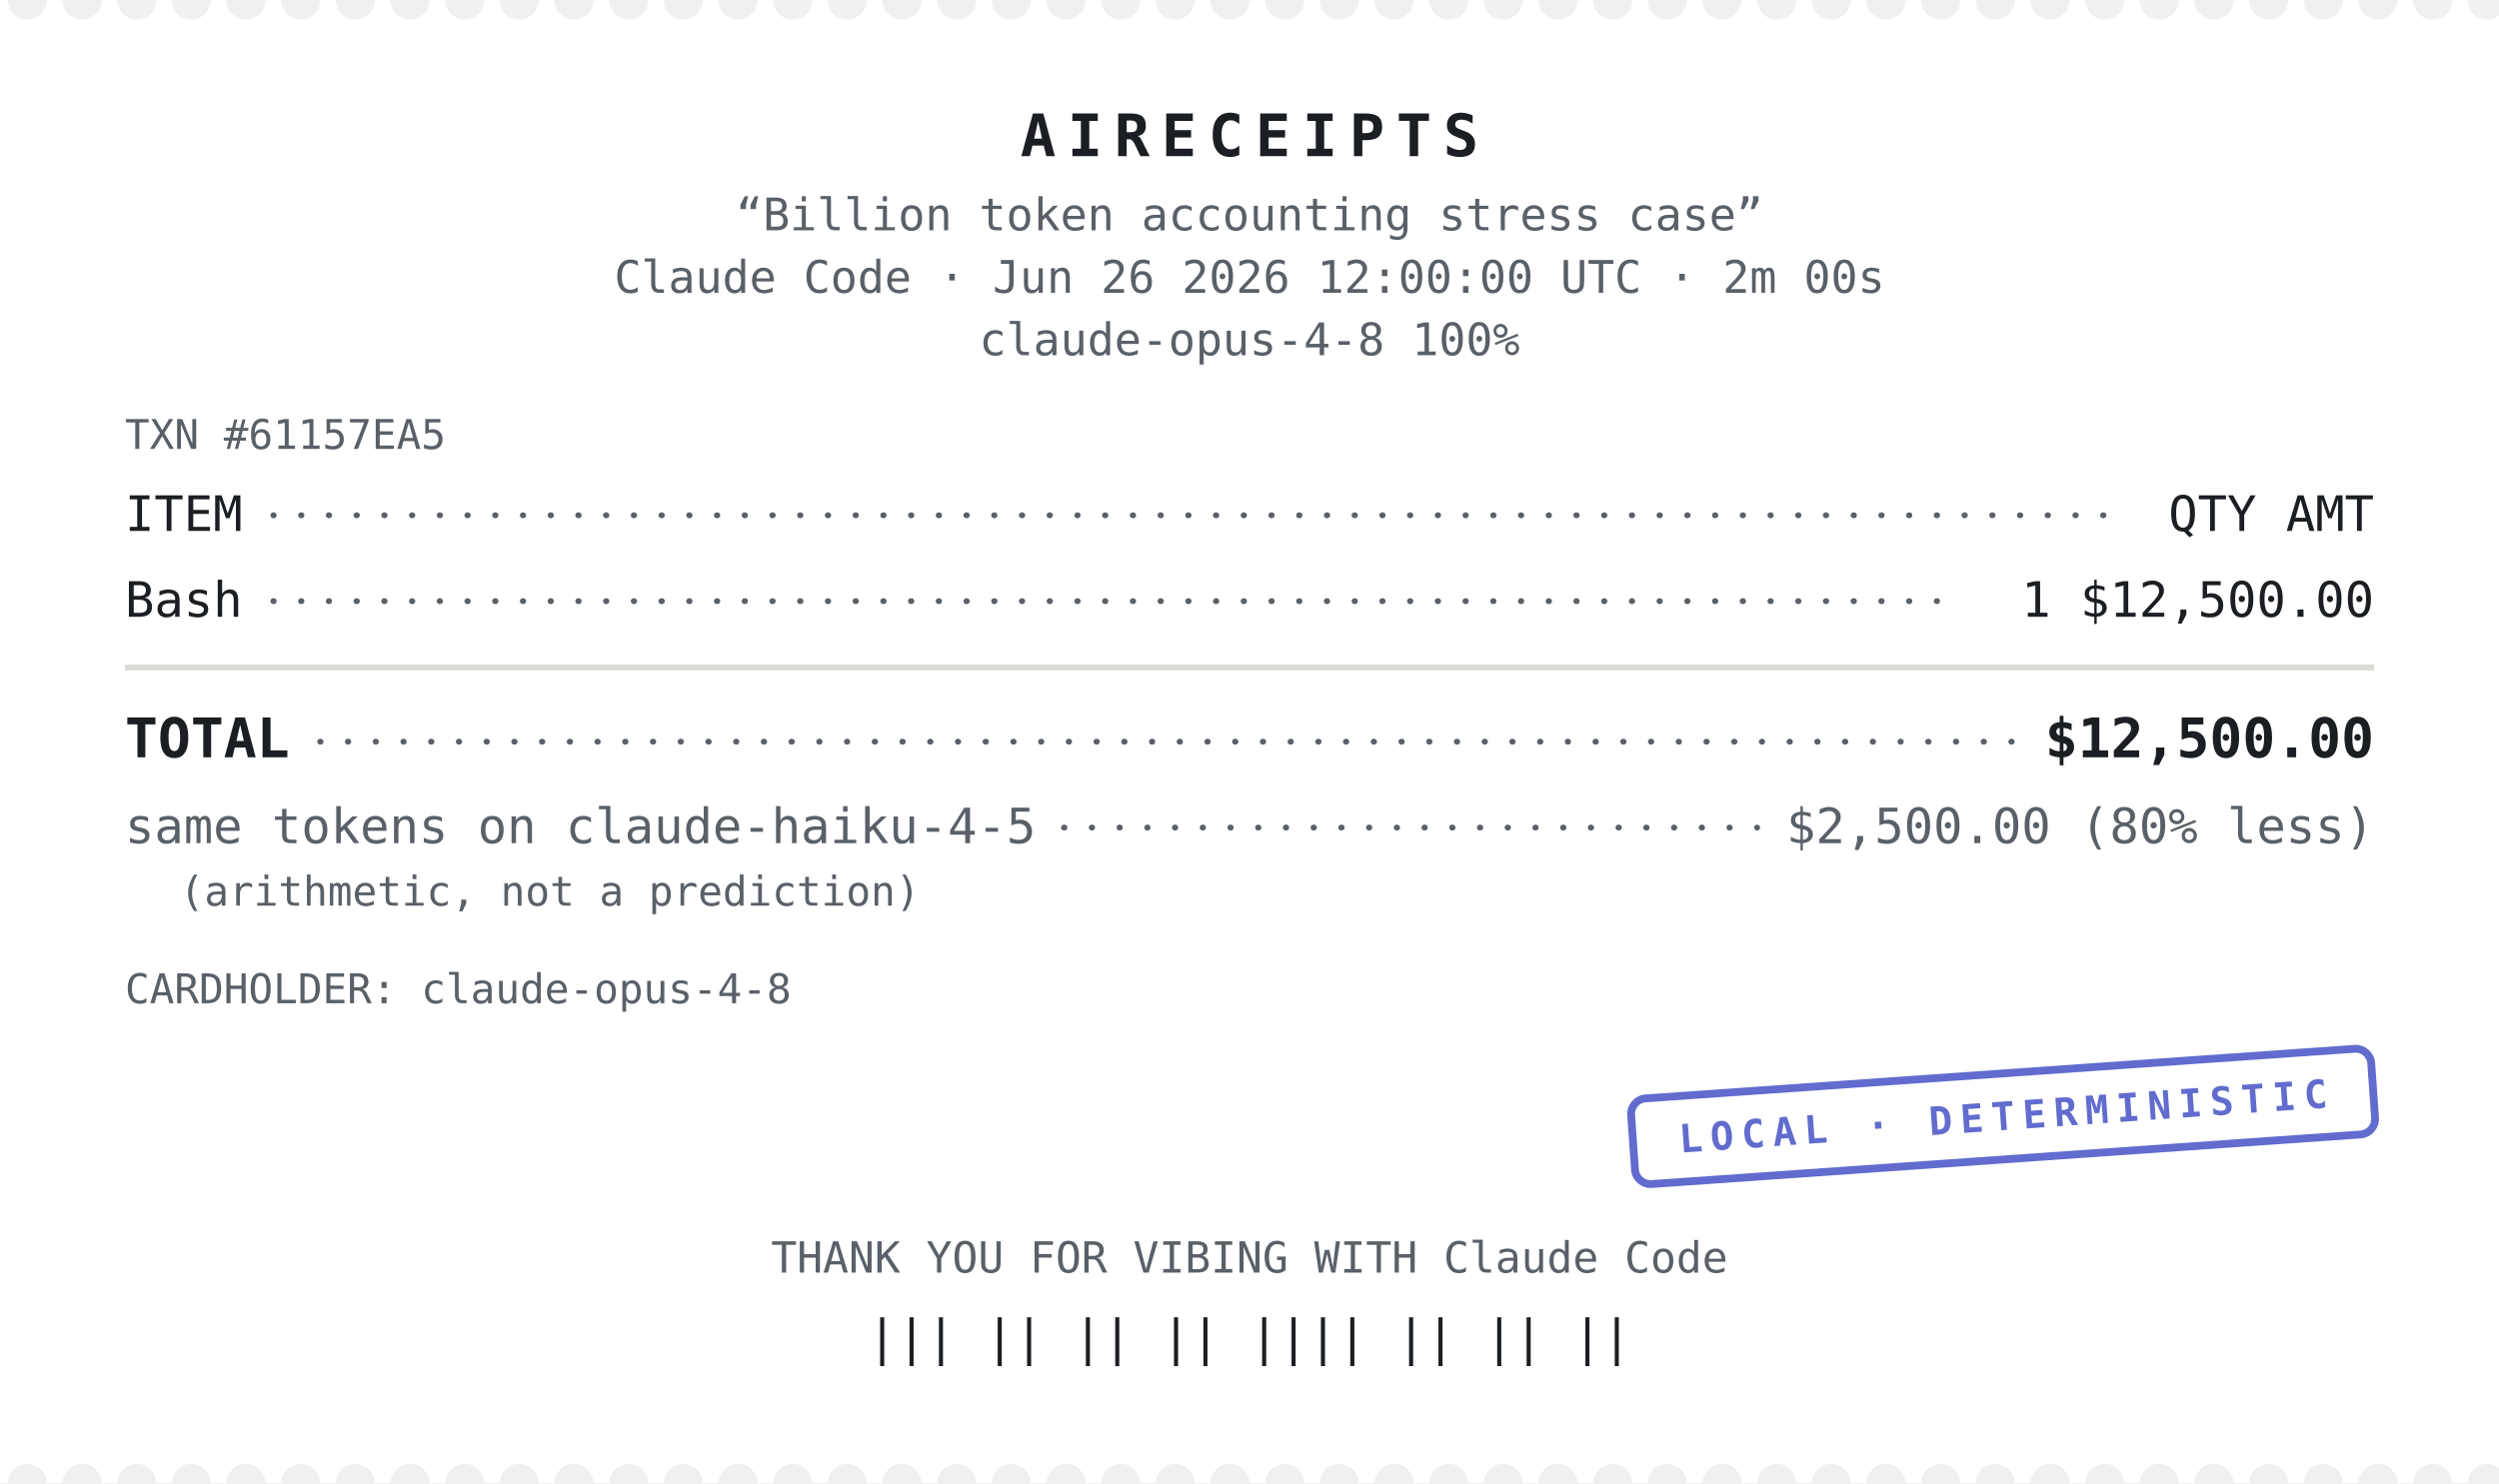
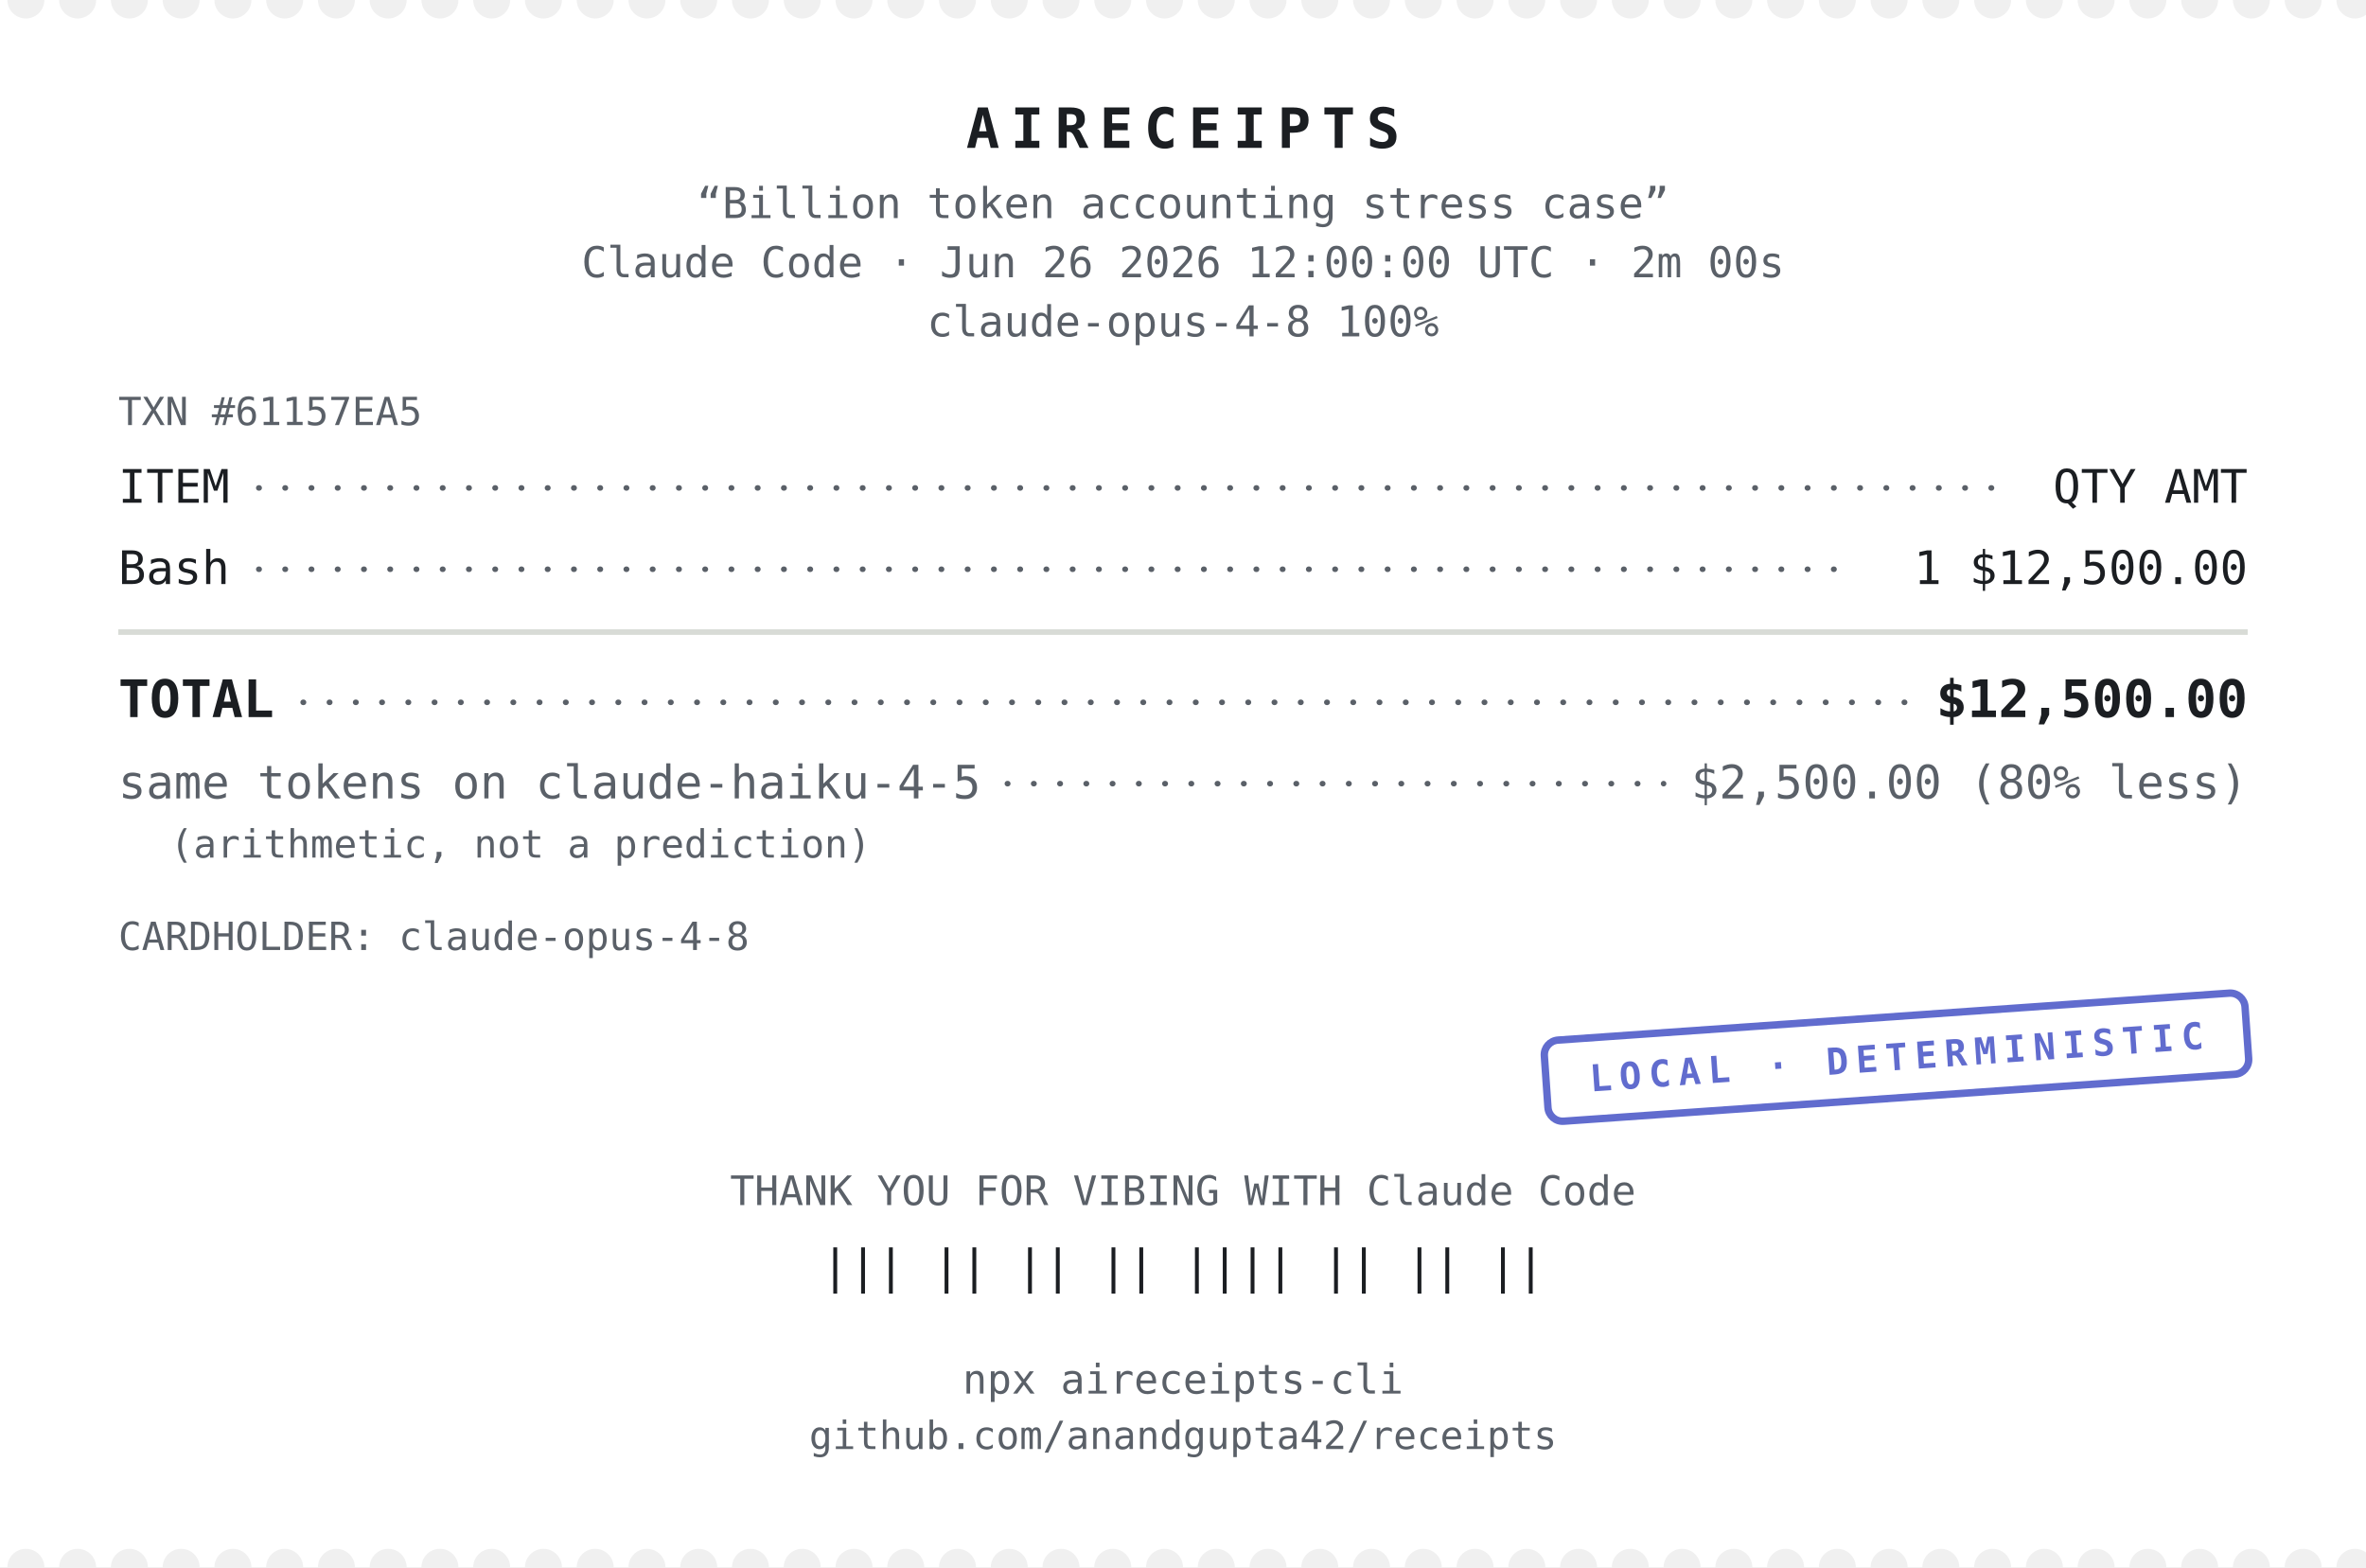
- <svg xmlns="http://www.w3.org/2000/svg" width="640" height="380" viewBox="0 0 640 380" font-family="&quot;SF Mono&quot;,&quot;Cascadia Code&quot;,&quot;JetBrains Mono&quot;,Menlo,Consolas,monospace" role="img" aria-label="aireceipts cost receipt">
+ <svg xmlns="http://www.w3.org/2000/svg" width="640" height="424" viewBox="0 0 640 424" font-family="&quot;SF Mono&quot;,&quot;Cascadia Code&quot;,&quot;JetBrains Mono&quot;,Menlo,Consolas,monospace" role="img" aria-label="aireceipts cost receipt">
  <g transform="translate(0 0)">
    <defs>
-       <mask id="perf-0" maskUnits="userSpaceOnUse" x="-5" y="-5" width="650" height="390">
-         <rect x="0" y="0" width="640" height="380" fill="#FFFFFF" />
+       <mask id="perf-0" maskUnits="userSpaceOnUse" x="-5" y="-5" width="650" height="434">
+         <rect x="0" y="0" width="640" height="424" fill="#FFFFFF" />
        <g class="perf-top">
          <circle cx="7" cy="0" r="5" fill="#000000" />
          <circle cx="21" cy="0" r="5" fill="#000000" />
          <circle cx="35" cy="0" r="5" fill="#000000" />
          <circle cx="49" cy="0" r="5" fill="#000000" />
          <circle cx="63" cy="0" r="5" fill="#000000" />
          <circle cx="77" cy="0" r="5" fill="#000000" />
          <circle cx="91" cy="0" r="5" fill="#000000" />
          <circle cx="105" cy="0" r="5" fill="#000000" />
          <circle cx="119" cy="0" r="5" fill="#000000" />
          <circle cx="133" cy="0" r="5" fill="#000000" />
          <circle cx="147" cy="0" r="5" fill="#000000" />
          <circle cx="161" cy="0" r="5" fill="#000000" />
          <circle cx="175" cy="0" r="5" fill="#000000" />
          <circle cx="189" cy="0" r="5" fill="#000000" />
          <circle cx="203" cy="0" r="5" fill="#000000" />
          <circle cx="217" cy="0" r="5" fill="#000000" />
          <circle cx="231" cy="0" r="5" fill="#000000" />
          <circle cx="245" cy="0" r="5" fill="#000000" />
          <circle cx="259" cy="0" r="5" fill="#000000" />
          <circle cx="273" cy="0" r="5" fill="#000000" />
          <circle cx="287" cy="0" r="5" fill="#000000" />
          <circle cx="301" cy="0" r="5" fill="#000000" />
          <circle cx="315" cy="0" r="5" fill="#000000" />
          <circle cx="329" cy="0" r="5" fill="#000000" />
          <circle cx="343" cy="0" r="5" fill="#000000" />
          <circle cx="357" cy="0" r="5" fill="#000000" />
          <circle cx="371" cy="0" r="5" fill="#000000" />
          <circle cx="385" cy="0" r="5" fill="#000000" />
          <circle cx="399" cy="0" r="5" fill="#000000" />
          <circle cx="413" cy="0" r="5" fill="#000000" />
          <circle cx="427" cy="0" r="5" fill="#000000" />
          <circle cx="441" cy="0" r="5" fill="#000000" />
          <circle cx="455" cy="0" r="5" fill="#000000" />
          <circle cx="469" cy="0" r="5" fill="#000000" />
          <circle cx="483" cy="0" r="5" fill="#000000" />
          <circle cx="497" cy="0" r="5" fill="#000000" />
          <circle cx="511" cy="0" r="5" fill="#000000" />
          <circle cx="525" cy="0" r="5" fill="#000000" />
          <circle cx="539" cy="0" r="5" fill="#000000" />
          <circle cx="553" cy="0" r="5" fill="#000000" />
          <circle cx="567" cy="0" r="5" fill="#000000" />
          <circle cx="581" cy="0" r="5" fill="#000000" />
          <circle cx="595" cy="0" r="5" fill="#000000" />
          <circle cx="609" cy="0" r="5" fill="#000000" />
          <circle cx="623" cy="0" r="5" fill="#000000" />
          <circle cx="637" cy="0" r="5" fill="#000000" />
        </g>
        <g class="perf-bottom">
-           <circle cx="7" cy="380" r="5" fill="#000000" />
-           <circle cx="21" cy="380" r="5" fill="#000000" />
-           <circle cx="35" cy="380" r="5" fill="#000000" />
-           <circle cx="49" cy="380" r="5" fill="#000000" />
-           <circle cx="63" cy="380" r="5" fill="#000000" />
-           <circle cx="77" cy="380" r="5" fill="#000000" />
-           <circle cx="91" cy="380" r="5" fill="#000000" />
-           <circle cx="105" cy="380" r="5" fill="#000000" />
-           <circle cx="119" cy="380" r="5" fill="#000000" />
-           <circle cx="133" cy="380" r="5" fill="#000000" />
-           <circle cx="147" cy="380" r="5" fill="#000000" />
-           <circle cx="161" cy="380" r="5" fill="#000000" />
-           <circle cx="175" cy="380" r="5" fill="#000000" />
-           <circle cx="189" cy="380" r="5" fill="#000000" />
-           <circle cx="203" cy="380" r="5" fill="#000000" />
-           <circle cx="217" cy="380" r="5" fill="#000000" />
-           <circle cx="231" cy="380" r="5" fill="#000000" />
-           <circle cx="245" cy="380" r="5" fill="#000000" />
-           <circle cx="259" cy="380" r="5" fill="#000000" />
-           <circle cx="273" cy="380" r="5" fill="#000000" />
-           <circle cx="287" cy="380" r="5" fill="#000000" />
-           <circle cx="301" cy="380" r="5" fill="#000000" />
-           <circle cx="315" cy="380" r="5" fill="#000000" />
-           <circle cx="329" cy="380" r="5" fill="#000000" />
-           <circle cx="343" cy="380" r="5" fill="#000000" />
-           <circle cx="357" cy="380" r="5" fill="#000000" />
-           <circle cx="371" cy="380" r="5" fill="#000000" />
-           <circle cx="385" cy="380" r="5" fill="#000000" />
-           <circle cx="399" cy="380" r="5" fill="#000000" />
-           <circle cx="413" cy="380" r="5" fill="#000000" />
-           <circle cx="427" cy="380" r="5" fill="#000000" />
-           <circle cx="441" cy="380" r="5" fill="#000000" />
-           <circle cx="455" cy="380" r="5" fill="#000000" />
-           <circle cx="469" cy="380" r="5" fill="#000000" />
-           <circle cx="483" cy="380" r="5" fill="#000000" />
-           <circle cx="497" cy="380" r="5" fill="#000000" />
-           <circle cx="511" cy="380" r="5" fill="#000000" />
-           <circle cx="525" cy="380" r="5" fill="#000000" />
-           <circle cx="539" cy="380" r="5" fill="#000000" />
-           <circle cx="553" cy="380" r="5" fill="#000000" />
-           <circle cx="567" cy="380" r="5" fill="#000000" />
-           <circle cx="581" cy="380" r="5" fill="#000000" />
-           <circle cx="595" cy="380" r="5" fill="#000000" />
-           <circle cx="609" cy="380" r="5" fill="#000000" />
-           <circle cx="623" cy="380" r="5" fill="#000000" />
-           <circle cx="637" cy="380" r="5" fill="#000000" />
+           <circle cx="7" cy="424" r="5" fill="#000000" />
+           <circle cx="21" cy="424" r="5" fill="#000000" />
+           <circle cx="35" cy="424" r="5" fill="#000000" />
+           <circle cx="49" cy="424" r="5" fill="#000000" />
+           <circle cx="63" cy="424" r="5" fill="#000000" />
+           <circle cx="77" cy="424" r="5" fill="#000000" />
+           <circle cx="91" cy="424" r="5" fill="#000000" />
+           <circle cx="105" cy="424" r="5" fill="#000000" />
+           <circle cx="119" cy="424" r="5" fill="#000000" />
+           <circle cx="133" cy="424" r="5" fill="#000000" />
+           <circle cx="147" cy="424" r="5" fill="#000000" />
+           <circle cx="161" cy="424" r="5" fill="#000000" />
+           <circle cx="175" cy="424" r="5" fill="#000000" />
+           <circle cx="189" cy="424" r="5" fill="#000000" />
+           <circle cx="203" cy="424" r="5" fill="#000000" />
+           <circle cx="217" cy="424" r="5" fill="#000000" />
+           <circle cx="231" cy="424" r="5" fill="#000000" />
+           <circle cx="245" cy="424" r="5" fill="#000000" />
+           <circle cx="259" cy="424" r="5" fill="#000000" />
+           <circle cx="273" cy="424" r="5" fill="#000000" />
+           <circle cx="287" cy="424" r="5" fill="#000000" />
+           <circle cx="301" cy="424" r="5" fill="#000000" />
+           <circle cx="315" cy="424" r="5" fill="#000000" />
+           <circle cx="329" cy="424" r="5" fill="#000000" />
+           <circle cx="343" cy="424" r="5" fill="#000000" />
+           <circle cx="357" cy="424" r="5" fill="#000000" />
+           <circle cx="371" cy="424" r="5" fill="#000000" />
+           <circle cx="385" cy="424" r="5" fill="#000000" />
+           <circle cx="399" cy="424" r="5" fill="#000000" />
+           <circle cx="413" cy="424" r="5" fill="#000000" />
+           <circle cx="427" cy="424" r="5" fill="#000000" />
+           <circle cx="441" cy="424" r="5" fill="#000000" />
+           <circle cx="455" cy="424" r="5" fill="#000000" />
+           <circle cx="469" cy="424" r="5" fill="#000000" />
+           <circle cx="483" cy="424" r="5" fill="#000000" />
+           <circle cx="497" cy="424" r="5" fill="#000000" />
+           <circle cx="511" cy="424" r="5" fill="#000000" />
+           <circle cx="525" cy="424" r="5" fill="#000000" />
+           <circle cx="539" cy="424" r="5" fill="#000000" />
+           <circle cx="553" cy="424" r="5" fill="#000000" />
+           <circle cx="567" cy="424" r="5" fill="#000000" />
+           <circle cx="581" cy="424" r="5" fill="#000000" />
+           <circle cx="595" cy="424" r="5" fill="#000000" />
+           <circle cx="609" cy="424" r="5" fill="#000000" />
+           <circle cx="623" cy="424" r="5" fill="#000000" />
+           <circle cx="637" cy="424" r="5" fill="#000000" />
        </g>
      </mask>
    </defs>
-     <rect x="0" y="0" width="640" height="380" fill="#FFFFFF" mask="url(#perf-0)" />
+     <rect x="0" y="0" width="640" height="424" fill="#FFFFFF" mask="url(#perf-0)" />
    <text x="320" y="40" font-size="15" fill="#1B1E22" text-anchor="middle" font-weight="700" letter-spacing="3">AIRECEIPTS</text>
    <text x="320" y="59" font-size="11.5" fill="#5A6068" text-anchor="middle">“Billion token accounting stress case”</text>
    <text x="320" y="75" font-size="11.5" fill="#5A6068" text-anchor="middle">Claude Code · Jun 26 2026 12:00:00 UTC · 2m 00s</text>
    <text x="320" y="91" font-size="11.5" fill="#5A6068" text-anchor="middle">claude-opus-4-8 100%</text>
    <text x="32" y="115" font-size="10.5" fill="#5A6068" text-anchor="start">TXN #61157EA5</text>
    <text x="32" y="136" font-size="12.5" fill="#1B1E22" text-anchor="start">ITEM</text>
    <text x="608" y="136" font-size="12.5" fill="#1B1E22" text-anchor="end">QTY  AMT</text>
    <line x1="70" y1="132" x2="540" y2="132" stroke="#5A6068" stroke-width="1.5" stroke-linecap="round" stroke-dasharray="0.1 7" />
    <text x="32" y="158" font-size="12.5" fill="#1B1E22" text-anchor="start">Bash</text>
    <text x="608" y="158" font-size="12.5" fill="#1B1E22" text-anchor="end">1  $12,500.00</text>
    <line x1="70" y1="154" x2="502.5" y2="154" stroke="#5A6068" stroke-width="1.5" stroke-linecap="round" stroke-dasharray="0.1 7" />
    <line x1="32" y1="171" x2="608" y2="171" stroke="#D8DBD6" stroke-width="1.5" />
    <text x="32" y="194" font-size="14" fill="#1B1E22" text-anchor="start" font-weight="700">TOTAL</text>
    <text x="608" y="194" font-size="14" fill="#1B1E22" text-anchor="end" font-weight="700">$12,500.00</text>
    <line x1="82" y1="190" x2="516" y2="190" stroke="#5A6068" stroke-width="1.5" stroke-linecap="round" stroke-dasharray="0.1 7" />
    <text x="32" y="216" font-size="12.5" fill="#5A6068" text-anchor="start" font-weight="400">same tokens on claude-haiku-4-5</text>
    <text x="608" y="216" font-size="12.5" fill="#5A6068" text-anchor="end" font-weight="400">$2,500.00 (80% less)</text>
    <line x1="272.5" y1="212" x2="450" y2="212" stroke="#5A6068" stroke-width="1.5" stroke-linecap="round" stroke-dasharray="0.1 7" />
    <text x="46" y="232" font-size="10.5" fill="#5A6068" text-anchor="start">(arithmetic, not a prediction)</text>
    <text x="32" y="257" font-size="10.5" fill="#5A6068" text-anchor="start">CARDHOLDER: claude-opus-4-8</text>
    <g class="stamp" opacity="0.8" transform="rotate(-4 513 286)">
      <rect x="418" y="275" width="190" height="22" rx="4" fill="none" stroke="#3947C2" stroke-width="2" />
      <text x="513" y="289.5" font-size="10" fill="#3947C2" text-anchor="middle" font-weight="700" letter-spacing="2">LOCAL · DETERMINISTIC</text>
    </g>
    <text x="320" y="326" font-size="11" fill="#5A6068" text-anchor="middle">THANK YOU FOR VIBING WITH Claude Code</text>
    <text x="320" y="347" font-size="12.5" fill="#1B1E22" text-anchor="middle">||| || || || |||| || || ||</text>
+     <text x="320" y="377" font-size="11" fill="#5A6068" text-anchor="middle">npx aireceipts-cli</text>
+     <text x="320" y="392" font-size="10.5" fill="#5A6068" text-anchor="middle">github.com/anandgupta42/receipts</text>
  </g>
</svg>
